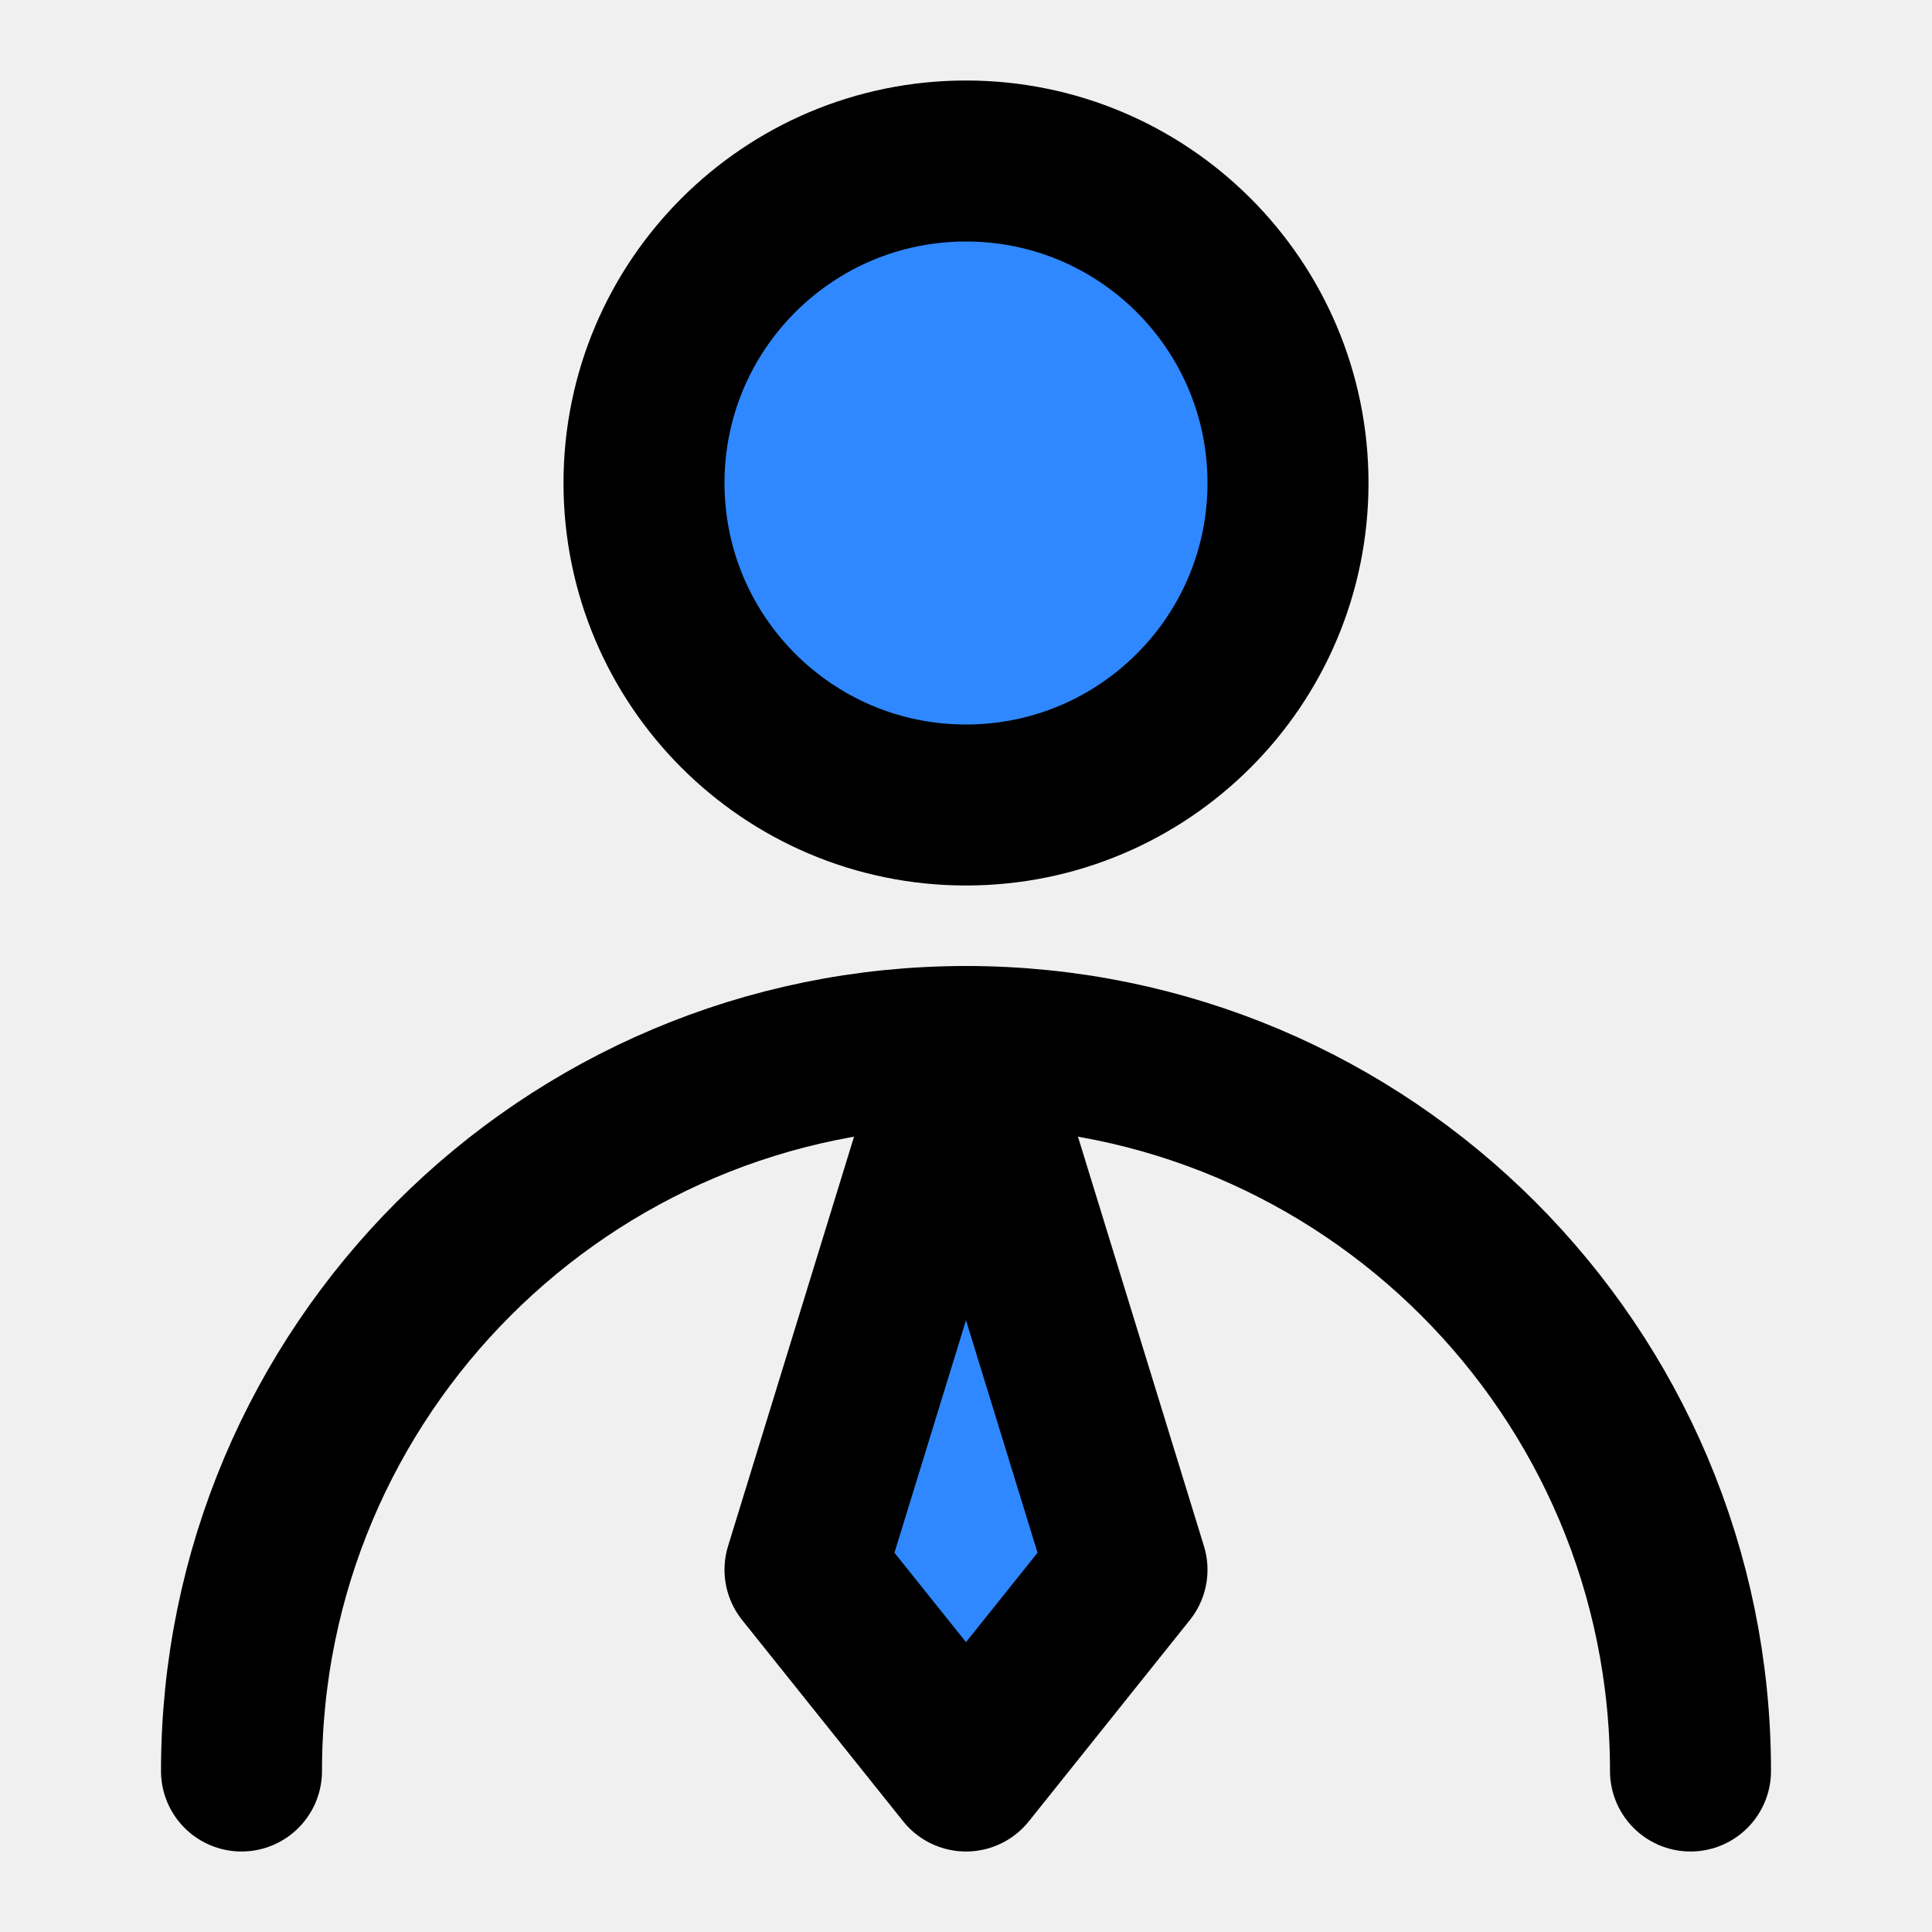
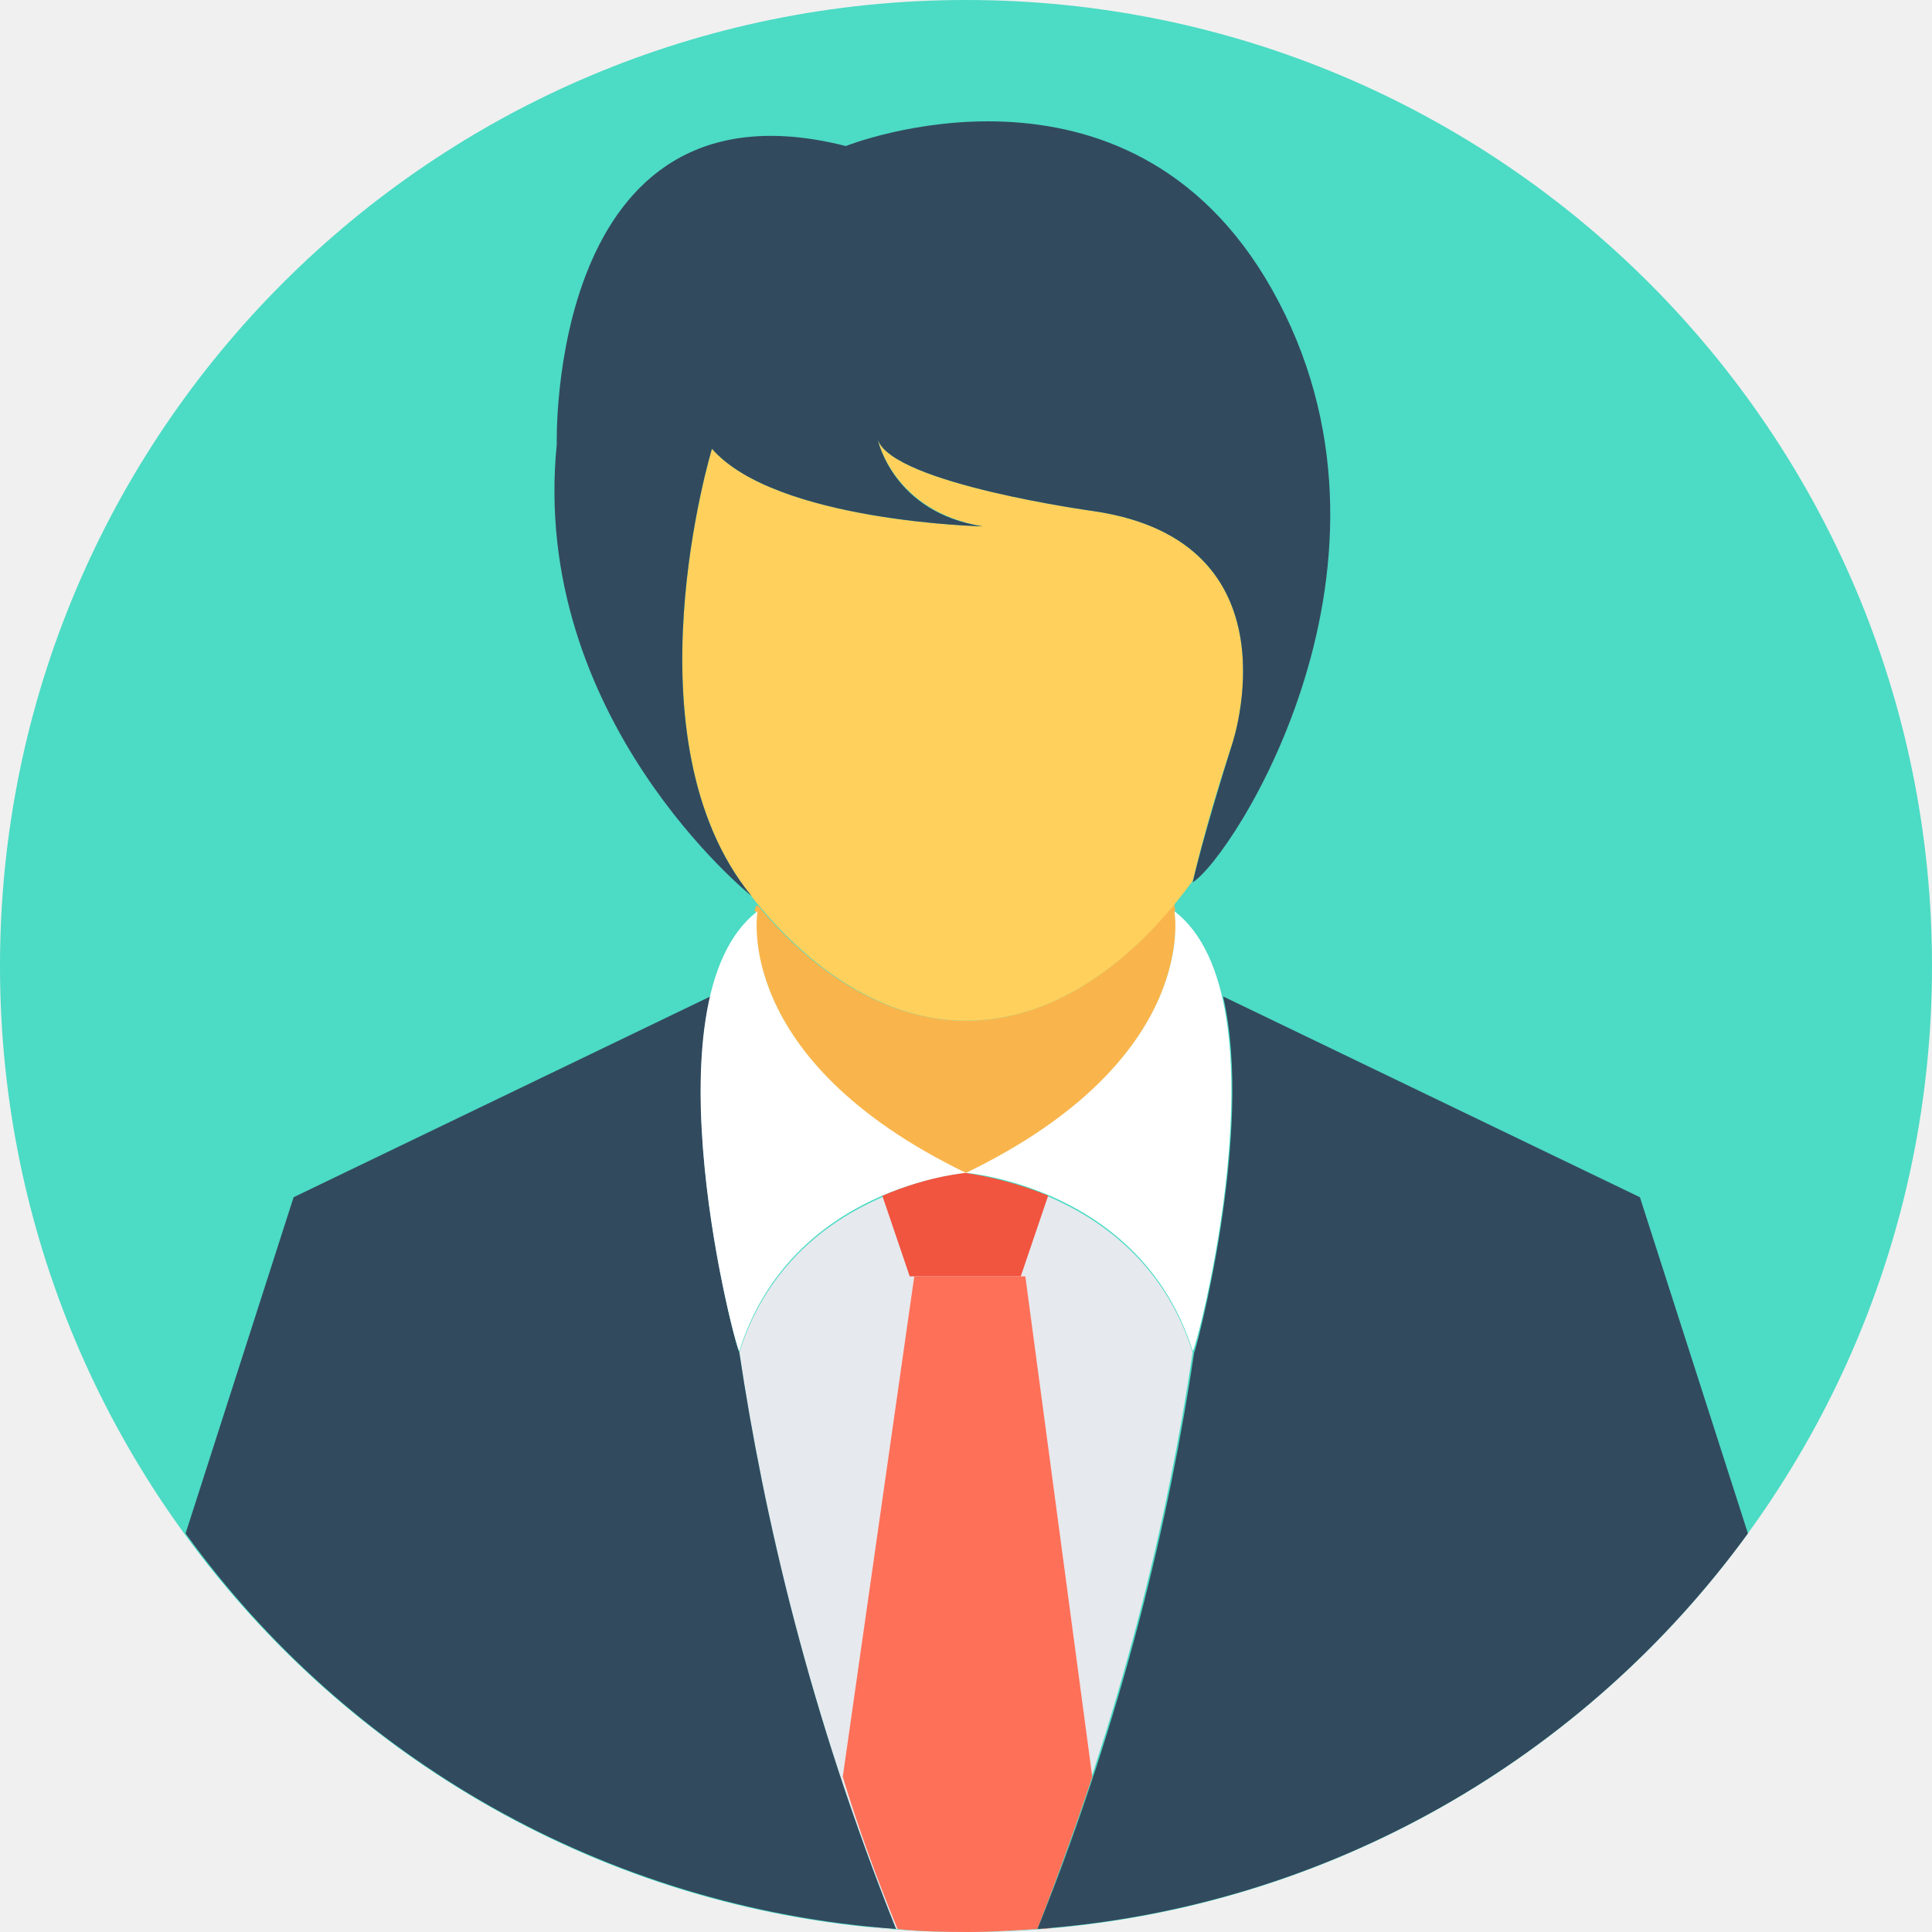
- <svg xmlns="http://www.w3.org/2000/svg" width="800px" height="800px" viewBox="0 0 48 48" fill="none">
-   <rect width="48" height="48" fill="white" fill-opacity="0.01" />
-   <circle cx="24" cy="12" r="8" fill="#2F88FF" stroke="#000000" stroke-width="4" stroke-linecap="round" stroke-linejoin="round" />
-   <path d="M42 44C42 34.059 33.941 26 24 26C14.059 26 6 34.059 6 44" stroke="#000000" stroke-width="4" stroke-linecap="round" stroke-linejoin="round" />
-   <path d="M24 44L28 39L24 26L20 39L24 44Z" fill="#2F88FF" stroke="#000000" stroke-width="4" stroke-linecap="round" stroke-linejoin="round" />
+ <svg xmlns="http://www.w3.org/2000/svg" height="800px" width="800px" version="1.1" id="Layer_1" viewBox="0 0 508 508" xml:space="preserve">
+   <circle style="fill:#4CDBC4;" cx="254" cy="254" r="254" />
+   <g>
+     <path style="fill:#E6E9EE;" d="M217.6,505.2c2.8,0.4,6,0.8,8.8,1.2C223.6,506,220.4,505.6,217.6,505.2L217.6,505.2z" />
+     <path style="fill:#E6E9EE;" d="M226.4,506.4c2.8,0.4,6,0.4,8.8,0.8l0,0C232.4,507.2,229.6,506.8,226.4,506.4z" />
+     <path style="fill:#E6E9EE;" d="M254.4,308.4C254,308.4,254,308.8,254.4,308.4c-0.4,0-0.4,0-0.8,0H254.4z" />
+     <path style="fill:#E6E9EE;" d="M272.4,507.2c6-0.4,12-1.2,18-2l0,0c-12,1.6-24,2.8-36.4,2.8c-6.4,0-12.4-0.4-18.4-0.8   c-22.8-56.8-34.8-108.8-41.2-151.6c13.6-43.2,59.6-46.8,59.6-46.8s46,3.6,59.6,46.8C307.2,398.4,295.2,450.4,272.4,507.2z" />
+   </g>
+   <g>
+     <path style="fill:#F9B54C;" d="M308.8,239.6c0,0,7.2,38.8-54.4,68.8h-0.8c-61.6-30-54.4-68.8-54.4-68.8s0,0-0.4,0   c0-0.4,0.4-1.2,0.4-1.6c15.2,18.4,34.4,30.4,54.8,30.4s39.6-12,54.8-30.8C308.8,238.8,309.2,239.2,308.8,239.6   C309.2,240,308.8,239.6,308.8,239.6z" />
+     <path style="fill:#F9B54C;" d="M210.8,250.4l-10.4,4.8c-2.4-9.2-1.6-15.6-1.6-15.6s0,0-0.4,0c0-0.4,0.4-1.2,0.4-1.6   C202.8,242.4,206.8,246.8,210.8,250.4z" />
+     <path style="fill:#F9B54C;" d="M308.8,239.6c0,0,1.2,6-1.6,15.6l-10.4-4.8c4-3.6,8-7.6,11.6-12.4   C308.8,238.8,309.2,239.2,308.8,239.6C309.2,240,308.8,239.6,308.8,239.6z" />
+   </g>
+   <g>
+     <path style="fill:#F1543F;" d="M254.4,308.4C254,308.4,254,308.8,254.4,308.4c-0.4,0-0.4,0-0.8,0H254.4z" />
+     <path style="fill:#F1543F;" d="M275.6,314.4l-7.2,21.2h-29.2l-7.2-21.2c12-5.2,21.6-6,21.6-6S264,309.6,275.6,314.4z" />
+   </g>
+   <g>
+     <path style="fill:#FF7058;" d="M272.4,507.2c1.6,0,2.8-0.4,4.4-0.4l0,0C275.6,507.2,274,507.2,272.4,507.2z" />
+     <path style="fill:#FF7058;" d="M287.2,467.2c-4.4,13.2-9.2,26.4-14.4,40c-6,0.4-12.4,0.8-18.4,0.8c-13.2,0-18.4-0.8-18.4-0.8   c-5.6-13.6-10.4-26.8-14.4-40l18.8-131.6h29.2L287.2,467.2z" />
+   </g>
+   <g>
+     <path style="fill:#324A5E;" d="M459.6,403.2c-42.8,58.8-110,98.4-186.8,104c22.8-56.8,34.8-108.8,41.2-151.6   c0,1.2,16-57.6,7.6-93.6l109.6,52.8L459.6,403.2z" />
+     <path style="fill:#324A5E;" d="M235.6,507.2c-76.8-5.6-144.4-45.2-186.8-104l28.4-88.4L186.8,262c-8.4,35.2,6.8,92.8,7.6,93.6l0,0   C200.8,398.4,212.8,450.4,235.6,507.2z" />
+   </g>
+   <g>
+     <path style="fill:#FFFFFF;" d="M308.8,239.6c0,0,7.2,38.8-54.8,68.8c0,0,46,3.6,59.6,46.8C314,357.2,339.2,262.8,308.8,239.6z" />
+     <path style="fill:#FFFFFF;" d="M199.2,239.6c0,0-7.2,38.8,54.8,68.8c0,0-46,3.6-59.6,46.8C194,357.2,168.8,262.8,199.2,239.6z" />
+   </g>
+   <path style="fill:#FFD05B;" d="M324,195.6c-7.6,22.8-10,35.2-10.4,36l0,0c-16,22-36.8,36.8-59.6,36.8c-21.2,0-41.2-13.2-56.8-33.2  c0.4,0.4,0.4,0.4,0.4,0.4C164,194.4,187.2,118,187.2,118c16.8,19.2,71.2,20.4,71.2,20.4c-23.6-4-27.6-22.8-27.6-22.8  c4,11.6,56.8,18.8,56.8,18.8C342,142.4,324,195.6,324,195.6z" />
+   <path style="fill:#324A5E;" d="M222.4,38.4c0,0,74-29.6,112,37.6c40.4,71.6-10.4,149.6-20.8,156c0,0,2.8-12.4,10.4-36.4  c0,0,18-53.2-36.4-61.2c0,0-52.8-7.2-56.8-18.8c0,0,4,19.2,27.6,22.8c0,0-54.4-1.2-71.2-20.4c0,0-23.2,76.4,10.4,117.6  c0,0-58.4-46.8-51.2-118.8C146.4,117.2,143.6,18.4,222.4,38.4z" />
</svg>
